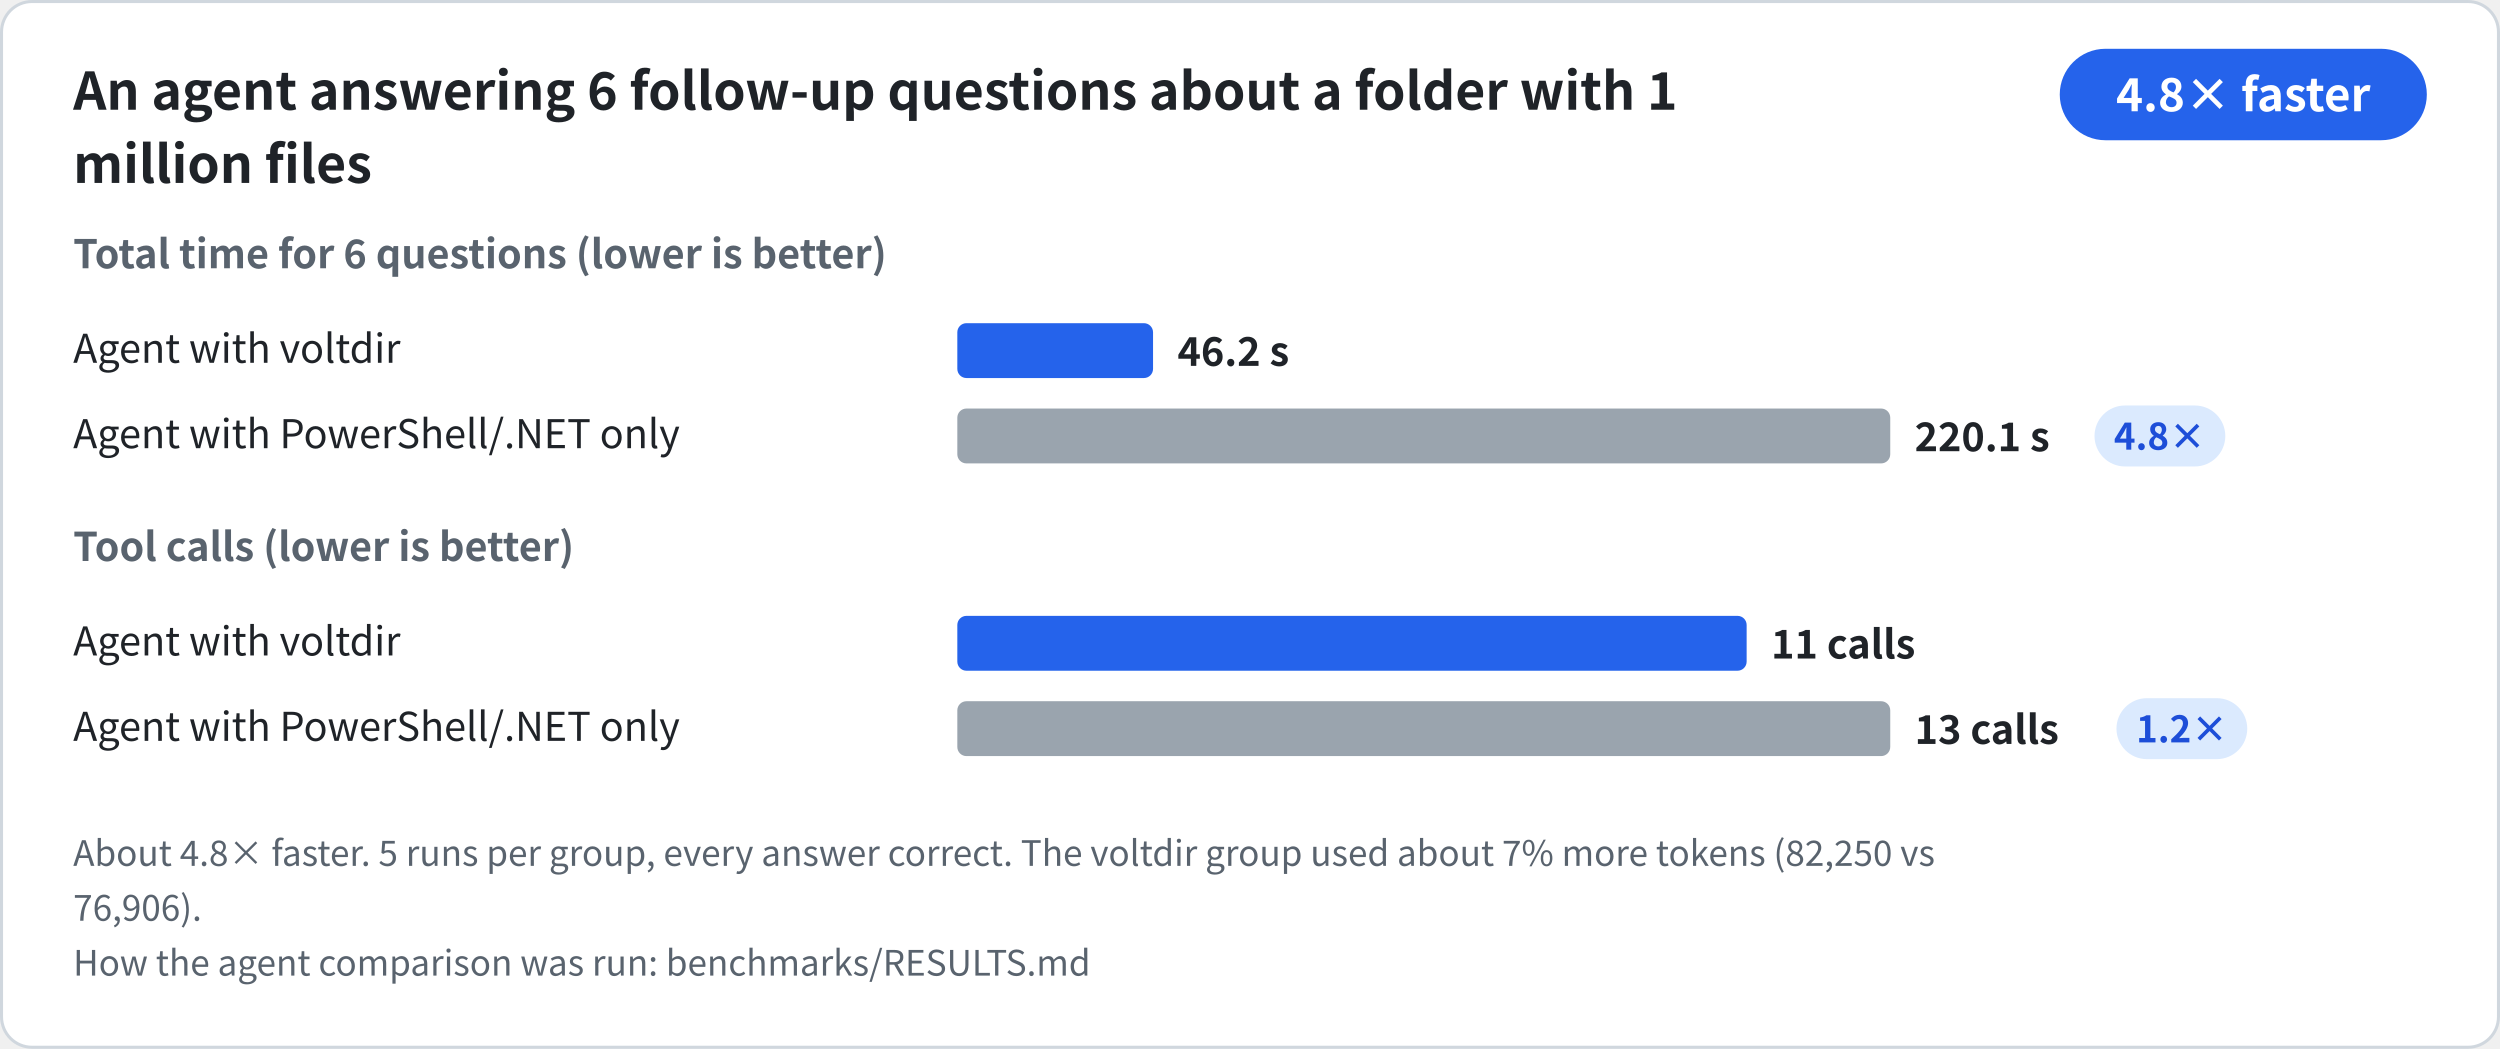
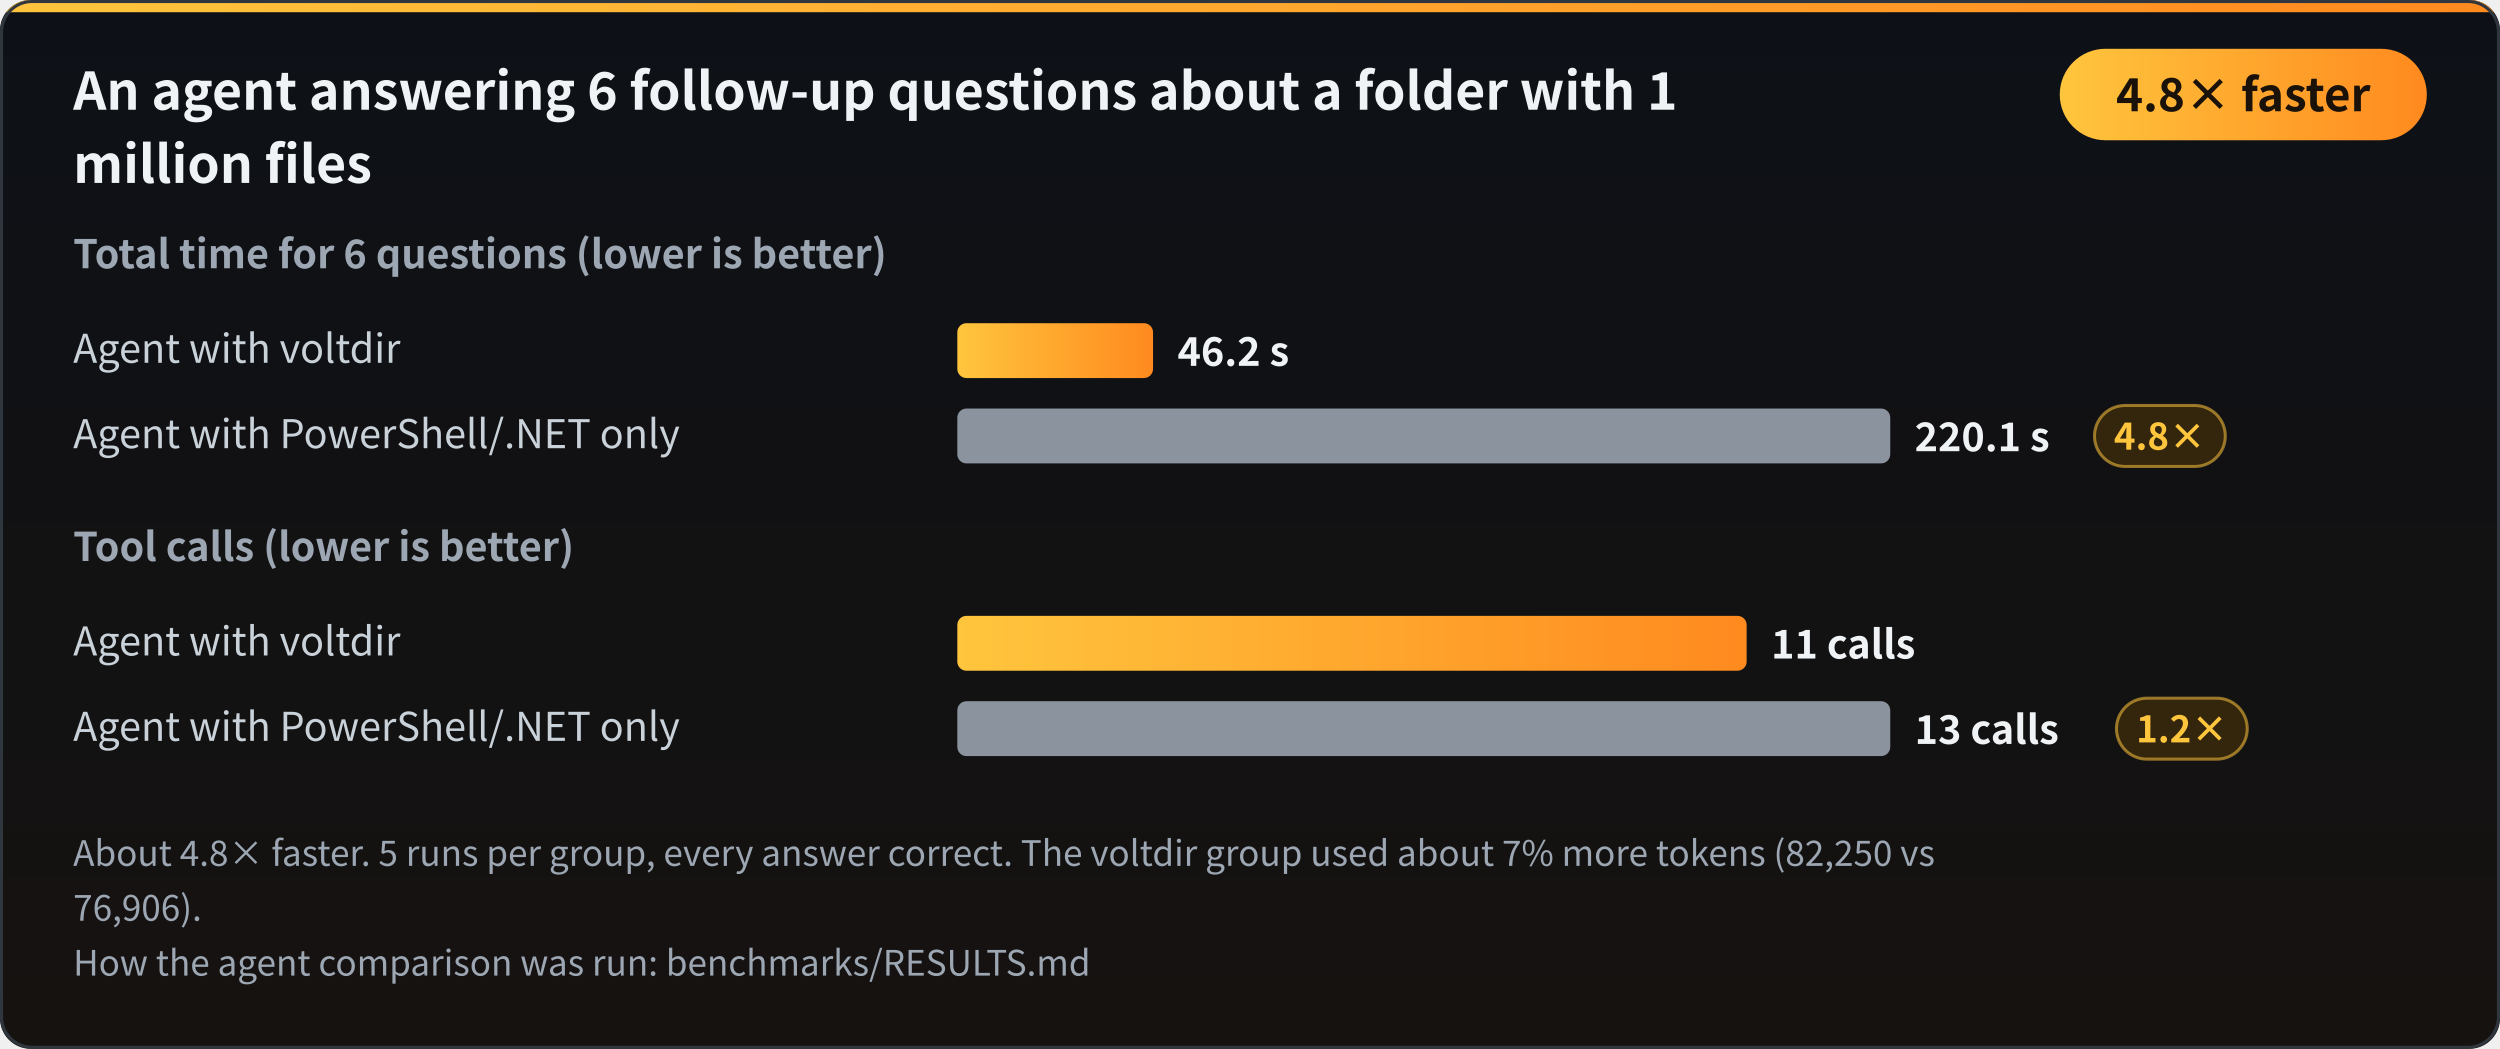
<svg xmlns="http://www.w3.org/2000/svg" width="820" height="344" viewBox="0 0 820 344" role="img" aria-label="An agent answering 6 follow-up questions about a folder with 1 million files">
-   <rect x="0.5" y="0.5" width="819" height="343" rx="10" fill="#ffffff" stroke="#d0d7de" />
-   <rect x="675.6" y="16" width="120.4" height="30" rx="15" fill="#2563eb" />
-   <text x="735.8" y="36.5" text-anchor="middle" font-family="'Segoe UI', 'Microsoft JhengHei', 'Microsoft YaHei', 'Yu Gothic', 'Meiryo', 'Malgun Gothic', 'PingFang TC', 'PingFang SC', 'Hiragino Sans', 'Apple SD Gothic Neo', 'Noto Sans CJK TC', sans-serif" font-size="15" font-weight="800" fill="#ffffff">4.8× faster</text>
-   <text x="24" y="36" font-family="'Segoe UI', 'Microsoft JhengHei', 'Microsoft YaHei', 'Yu Gothic', 'Meiryo', 'Malgun Gothic', 'PingFang TC', 'PingFang SC', 'Hiragino Sans', 'Apple SD Gothic Neo', 'Noto Sans CJK TC', sans-serif" font-size="17" fill="#1f2328" font-weight="700">An agent answering 6 follow-up questions about a folder with 1</text>
-   <text x="24" y="60" font-family="'Segoe UI', 'Microsoft JhengHei', 'Microsoft YaHei', 'Yu Gothic', 'Meiryo', 'Malgun Gothic', 'PingFang TC', 'PingFang SC', 'Hiragino Sans', 'Apple SD Gothic Neo', 'Noto Sans CJK TC', sans-serif" font-size="17" fill="#1f2328" font-weight="700">million files</text>
-   <text x="24" y="88" font-family="'Segoe UI', 'Microsoft JhengHei', 'Microsoft YaHei', 'Yu Gothic', 'Meiryo', 'Malgun Gothic', 'PingFang TC', 'PingFang SC', 'Hiragino Sans', 'Apple SD Gothic Neo', 'Noto Sans CJK TC', sans-serif" font-size="13" fill="#59636e" font-weight="600">Total time for 6 questions (lower is better)</text>
-   <text x="24" y="119" font-family="'Segoe UI', 'Microsoft JhengHei', 'Microsoft YaHei', 'Yu Gothic', 'Meiryo', 'Malgun Gothic', 'PingFang TC', 'PingFang SC', 'Hiragino Sans', 'Apple SD Gothic Neo', 'Noto Sans CJK TC', sans-serif" font-size="13" fill="#1f2328" font-weight="normal">Agent with voltdir</text>
-   <rect x="314" y="106" width="64.2" height="18" rx="3" fill="#2563eb" />
-   <text x="386.231" y="120" font-family="'Segoe UI', 'Microsoft JhengHei', 'Microsoft YaHei', 'Yu Gothic', 'Meiryo', 'Malgun Gothic', 'PingFang TC', 'PingFang SC', 'Hiragino Sans', 'Apple SD Gothic Neo', 'Noto Sans CJK TC', sans-serif" font-size="13" fill="#1f2328" font-weight="600">46.2 s</text>
-   <text x="24" y="147" font-family="'Segoe UI', 'Microsoft JhengHei', 'Microsoft YaHei', 'Yu Gothic', 'Meiryo', 'Malgun Gothic', 'PingFang TC', 'PingFang SC', 'Hiragino Sans', 'Apple SD Gothic Neo', 'Noto Sans CJK TC', sans-serif" font-size="13" fill="#1f2328" font-weight="normal">Agent with PowerShell/.NET only</text>
-   <rect x="314" y="134" width="306.0" height="18" rx="3" fill="#9aa4ae" />
-   <text x="628.0" y="148" font-family="'Segoe UI', 'Microsoft JhengHei', 'Microsoft YaHei', 'Yu Gothic', 'Meiryo', 'Malgun Gothic', 'PingFang TC', 'PingFang SC', 'Hiragino Sans', 'Apple SD Gothic Neo', 'Noto Sans CJK TC', sans-serif" font-size="13" fill="#1f2328" font-weight="600">220.1 s</text>
-   <rect x="687.0" y="133" width="42.9" height="20" rx="10" fill="#dbeafe" />
-   <text x="708.4" y="147.5" text-anchor="middle" font-family="'Segoe UI', 'Microsoft JhengHei', 'Microsoft YaHei', 'Yu Gothic', 'Meiryo', 'Malgun Gothic', 'PingFang TC', 'PingFang SC', 'Hiragino Sans', 'Apple SD Gothic Neo', 'Noto Sans CJK TC', sans-serif" font-size="12" font-weight="700" fill="#1d4ed8">4.8×</text>
-   <text x="24" y="184" font-family="'Segoe UI', 'Microsoft JhengHei', 'Microsoft YaHei', 'Yu Gothic', 'Meiryo', 'Malgun Gothic', 'PingFang TC', 'PingFang SC', 'Hiragino Sans', 'Apple SD Gothic Neo', 'Noto Sans CJK TC', sans-serif" font-size="13" fill="#59636e" font-weight="600">Tool calls (lower is better)</text>
-   <text x="24" y="215" font-family="'Segoe UI', 'Microsoft JhengHei', 'Microsoft YaHei', 'Yu Gothic', 'Meiryo', 'Malgun Gothic', 'PingFang TC', 'PingFang SC', 'Hiragino Sans', 'Apple SD Gothic Neo', 'Noto Sans CJK TC', sans-serif" font-size="13" fill="#1f2328" font-weight="normal">Agent with voltdir</text>
-   <rect x="314" y="202" width="258.9" height="18" rx="3" fill="#2563eb" />
-   <text x="580.923" y="216" font-family="'Segoe UI', 'Microsoft JhengHei', 'Microsoft YaHei', 'Yu Gothic', 'Meiryo', 'Malgun Gothic', 'PingFang TC', 'PingFang SC', 'Hiragino Sans', 'Apple SD Gothic Neo', 'Noto Sans CJK TC', sans-serif" font-size="13" fill="#1f2328" font-weight="600">11 calls</text>
-   <text x="24" y="243" font-family="'Segoe UI', 'Microsoft JhengHei', 'Microsoft YaHei', 'Yu Gothic', 'Meiryo', 'Malgun Gothic', 'PingFang TC', 'PingFang SC', 'Hiragino Sans', 'Apple SD Gothic Neo', 'Noto Sans CJK TC', sans-serif" font-size="13" fill="#1f2328" font-weight="normal">Agent with PowerShell/.NET only</text>
-   <rect x="314" y="230" width="306.0" height="18" rx="3" fill="#9aa4ae" />
-   <text x="628.0" y="244" font-family="'Segoe UI', 'Microsoft JhengHei', 'Microsoft YaHei', 'Yu Gothic', 'Meiryo', 'Malgun Gothic', 'PingFang TC', 'PingFang SC', 'Hiragino Sans', 'Apple SD Gothic Neo', 'Noto Sans CJK TC', sans-serif" font-size="13" fill="#1f2328" font-weight="600">13 calls</text>
-   <rect x="694.2" y="229" width="42.9" height="20" rx="10" fill="#dbeafe" />
-   <text x="715.7" y="243.5" text-anchor="middle" font-family="'Segoe UI', 'Microsoft JhengHei', 'Microsoft YaHei', 'Yu Gothic', 'Meiryo', 'Malgun Gothic', 'PingFang TC', 'PingFang SC', 'Hiragino Sans', 'Apple SD Gothic Neo', 'Noto Sans CJK TC', sans-serif" font-size="12" font-weight="700" fill="#1d4ed8">1.2×</text>
-   <text x="24" y="284" font-family="'Segoe UI', 'Microsoft JhengHei', 'Microsoft YaHei', 'Yu Gothic', 'Meiryo', 'Malgun Gothic', 'PingFang TC', 'PingFang SC', 'Hiragino Sans', 'Apple SD Gothic Neo', 'Noto Sans CJK TC', sans-serif" font-size="11.5" fill="#59636e" font-weight="normal">About 4.8× faster. 5 runs per group, every answer correct. The voltdir group used about 7% more tokens (82,250 vs</text>
-   <text x="24" y="302" font-family="'Segoe UI', 'Microsoft JhengHei', 'Microsoft YaHei', 'Yu Gothic', 'Meiryo', 'Malgun Gothic', 'PingFang TC', 'PingFang SC', 'Hiragino Sans', 'Apple SD Gothic Neo', 'Noto Sans CJK TC', sans-serif" font-size="11.5" fill="#59636e" font-weight="normal">76,906).</text>
-   <text x="24" y="320" font-family="'Segoe UI', 'Microsoft JhengHei', 'Microsoft YaHei', 'Yu Gothic', 'Meiryo', 'Malgun Gothic', 'PingFang TC', 'PingFang SC', 'Hiragino Sans', 'Apple SD Gothic Neo', 'Noto Sans CJK TC', sans-serif" font-size="11.5" fill="#59636e" font-weight="normal">How the agent comparison was run: benchmarks/RESULTS.md</text>
+   <defs>
+     <linearGradient id="amber" x1="0" y1="0" x2="1" y2="0">
+       <stop offset="0" stop-color="#ffc53d" />
+       <stop offset="1" stop-color="#ff8a1f" />
+     </linearGradient>
+     <linearGradient id="card" x1="0" y1="0" x2="0" y2="1">
+       <stop offset="0" stop-color="#0d1117" />
+       <stop offset="1" stop-color="#161210" />
+     </linearGradient>
+     <clipPath id="clip">
+       <rect width="820" height="344" rx="10" />
+     </clipPath>
+   </defs>
+   <g clip-path="url(#clip)">
+     <rect width="820" height="344" fill="url(#card)" />
+     <rect width="820" height="4" fill="url(#amber)" />
+   </g>
+   <rect x="0.5" y="0.5" width="819" height="343" rx="10" fill="none" stroke="#30363d" />
+   <rect x="675.6" y="16" width="120.4" height="30" rx="15" fill="url(#amber)" />
+   <text x="735.8" y="36.5" text-anchor="middle" font-family="'Segoe UI', 'Microsoft JhengHei', 'Microsoft YaHei', 'Yu Gothic', 'Meiryo', 'Malgun Gothic', 'PingFang TC', 'PingFang SC', 'Hiragino Sans', 'Apple SD Gothic Neo', 'Noto Sans CJK TC', sans-serif" font-size="15" font-weight="800" fill="#1a1208">4.8× faster</text>
+   <text x="24" y="36" font-family="'Segoe UI', 'Microsoft JhengHei', 'Microsoft YaHei', 'Yu Gothic', 'Meiryo', 'Malgun Gothic', 'PingFang TC', 'PingFang SC', 'Hiragino Sans', 'Apple SD Gothic Neo', 'Noto Sans CJK TC', sans-serif" font-size="17" fill="#f0f3f6" font-weight="700">An agent answering 6 follow-up questions about a folder with 1</text>
+   <text x="24" y="60" font-family="'Segoe UI', 'Microsoft JhengHei', 'Microsoft YaHei', 'Yu Gothic', 'Meiryo', 'Malgun Gothic', 'PingFang TC', 'PingFang SC', 'Hiragino Sans', 'Apple SD Gothic Neo', 'Noto Sans CJK TC', sans-serif" font-size="17" fill="#f0f3f6" font-weight="700">million files</text>
+   <text x="24" y="88" font-family="'Segoe UI', 'Microsoft JhengHei', 'Microsoft YaHei', 'Yu Gothic', 'Meiryo', 'Malgun Gothic', 'PingFang TC', 'PingFang SC', 'Hiragino Sans', 'Apple SD Gothic Neo', 'Noto Sans CJK TC', sans-serif" font-size="13" fill="#9da7b3" font-weight="600">Total time for 6 questions (lower is better)</text>
+   <text x="24" y="119" font-family="'Segoe UI', 'Microsoft JhengHei', 'Microsoft YaHei', 'Yu Gothic', 'Meiryo', 'Malgun Gothic', 'PingFang TC', 'PingFang SC', 'Hiragino Sans', 'Apple SD Gothic Neo', 'Noto Sans CJK TC', sans-serif" font-size="13" fill="#c9d1d9" font-weight="normal">Agent with voltdir</text>
+   <rect x="314" y="106" width="64.2" height="18" rx="3" fill="url(#amber)" />
+   <text x="386.231" y="120" font-family="'Segoe UI', 'Microsoft JhengHei', 'Microsoft YaHei', 'Yu Gothic', 'Meiryo', 'Malgun Gothic', 'PingFang TC', 'PingFang SC', 'Hiragino Sans', 'Apple SD Gothic Neo', 'Noto Sans CJK TC', sans-serif" font-size="13" fill="#f0f3f6" font-weight="600">46.2 s</text>
+   <text x="24" y="147" font-family="'Segoe UI', 'Microsoft JhengHei', 'Microsoft YaHei', 'Yu Gothic', 'Meiryo', 'Malgun Gothic', 'PingFang TC', 'PingFang SC', 'Hiragino Sans', 'Apple SD Gothic Neo', 'Noto Sans CJK TC', sans-serif" font-size="13" fill="#c9d1d9" font-weight="normal">Agent with PowerShell/.NET only</text>
+   <rect x="314" y="134" width="306.0" height="18" rx="3" fill="#8b949e" />
+   <text x="628.0" y="148" font-family="'Segoe UI', 'Microsoft JhengHei', 'Microsoft YaHei', 'Yu Gothic', 'Meiryo', 'Malgun Gothic', 'PingFang TC', 'PingFang SC', 'Hiragino Sans', 'Apple SD Gothic Neo', 'Noto Sans CJK TC', sans-serif" font-size="13" fill="#f0f3f6" font-weight="600">220.1 s</text>
+   <rect x="687.0" y="133" width="42.9" height="20" rx="10" fill="#33260c" stroke="#ffc53d" stroke-opacity="0.55" />
+   <text x="708.4" y="147.5" text-anchor="middle" font-family="'Segoe UI', 'Microsoft JhengHei', 'Microsoft YaHei', 'Yu Gothic', 'Meiryo', 'Malgun Gothic', 'PingFang TC', 'PingFang SC', 'Hiragino Sans', 'Apple SD Gothic Neo', 'Noto Sans CJK TC', sans-serif" font-size="12" font-weight="700" fill="#ffc53d">4.8×</text>
+   <text x="24" y="184" font-family="'Segoe UI', 'Microsoft JhengHei', 'Microsoft YaHei', 'Yu Gothic', 'Meiryo', 'Malgun Gothic', 'PingFang TC', 'PingFang SC', 'Hiragino Sans', 'Apple SD Gothic Neo', 'Noto Sans CJK TC', sans-serif" font-size="13" fill="#9da7b3" font-weight="600">Tool calls (lower is better)</text>
+   <text x="24" y="215" font-family="'Segoe UI', 'Microsoft JhengHei', 'Microsoft YaHei', 'Yu Gothic', 'Meiryo', 'Malgun Gothic', 'PingFang TC', 'PingFang SC', 'Hiragino Sans', 'Apple SD Gothic Neo', 'Noto Sans CJK TC', sans-serif" font-size="13" fill="#c9d1d9" font-weight="normal">Agent with voltdir</text>
+   <rect x="314" y="202" width="258.9" height="18" rx="3" fill="url(#amber)" />
+   <text x="580.923" y="216" font-family="'Segoe UI', 'Microsoft JhengHei', 'Microsoft YaHei', 'Yu Gothic', 'Meiryo', 'Malgun Gothic', 'PingFang TC', 'PingFang SC', 'Hiragino Sans', 'Apple SD Gothic Neo', 'Noto Sans CJK TC', sans-serif" font-size="13" fill="#f0f3f6" font-weight="600">11 calls</text>
+   <text x="24" y="243" font-family="'Segoe UI', 'Microsoft JhengHei', 'Microsoft YaHei', 'Yu Gothic', 'Meiryo', 'Malgun Gothic', 'PingFang TC', 'PingFang SC', 'Hiragino Sans', 'Apple SD Gothic Neo', 'Noto Sans CJK TC', sans-serif" font-size="13" fill="#c9d1d9" font-weight="normal">Agent with PowerShell/.NET only</text>
+   <rect x="314" y="230" width="306.0" height="18" rx="3" fill="#8b949e" />
+   <text x="628.0" y="244" font-family="'Segoe UI', 'Microsoft JhengHei', 'Microsoft YaHei', 'Yu Gothic', 'Meiryo', 'Malgun Gothic', 'PingFang TC', 'PingFang SC', 'Hiragino Sans', 'Apple SD Gothic Neo', 'Noto Sans CJK TC', sans-serif" font-size="13" fill="#f0f3f6" font-weight="600">13 calls</text>
+   <rect x="694.2" y="229" width="42.9" height="20" rx="10" fill="#33260c" stroke="#ffc53d" stroke-opacity="0.55" />
+   <text x="715.7" y="243.5" text-anchor="middle" font-family="'Segoe UI', 'Microsoft JhengHei', 'Microsoft YaHei', 'Yu Gothic', 'Meiryo', 'Malgun Gothic', 'PingFang TC', 'PingFang SC', 'Hiragino Sans', 'Apple SD Gothic Neo', 'Noto Sans CJK TC', sans-serif" font-size="12" font-weight="700" fill="#ffc53d">1.2×</text>
+   <text x="24" y="284" font-family="'Segoe UI', 'Microsoft JhengHei', 'Microsoft YaHei', 'Yu Gothic', 'Meiryo', 'Malgun Gothic', 'PingFang TC', 'PingFang SC', 'Hiragino Sans', 'Apple SD Gothic Neo', 'Noto Sans CJK TC', sans-serif" font-size="11.5" fill="#9da7b3" font-weight="normal">About 4.8× faster. 5 runs per group, every answer correct. The voltdir group used about 7% more tokens (82,250 vs</text>
+   <text x="24" y="302" font-family="'Segoe UI', 'Microsoft JhengHei', 'Microsoft YaHei', 'Yu Gothic', 'Meiryo', 'Malgun Gothic', 'PingFang TC', 'PingFang SC', 'Hiragino Sans', 'Apple SD Gothic Neo', 'Noto Sans CJK TC', sans-serif" font-size="11.5" fill="#9da7b3" font-weight="normal">76,906).</text>
+   <text x="24" y="320" font-family="'Segoe UI', 'Microsoft JhengHei', 'Microsoft YaHei', 'Yu Gothic', 'Meiryo', 'Malgun Gothic', 'PingFang TC', 'PingFang SC', 'Hiragino Sans', 'Apple SD Gothic Neo', 'Noto Sans CJK TC', sans-serif" font-size="11.5" fill="#9da7b3" font-weight="normal">How the agent comparison was run: benchmarks/RESULTS.md</text>
</svg>
